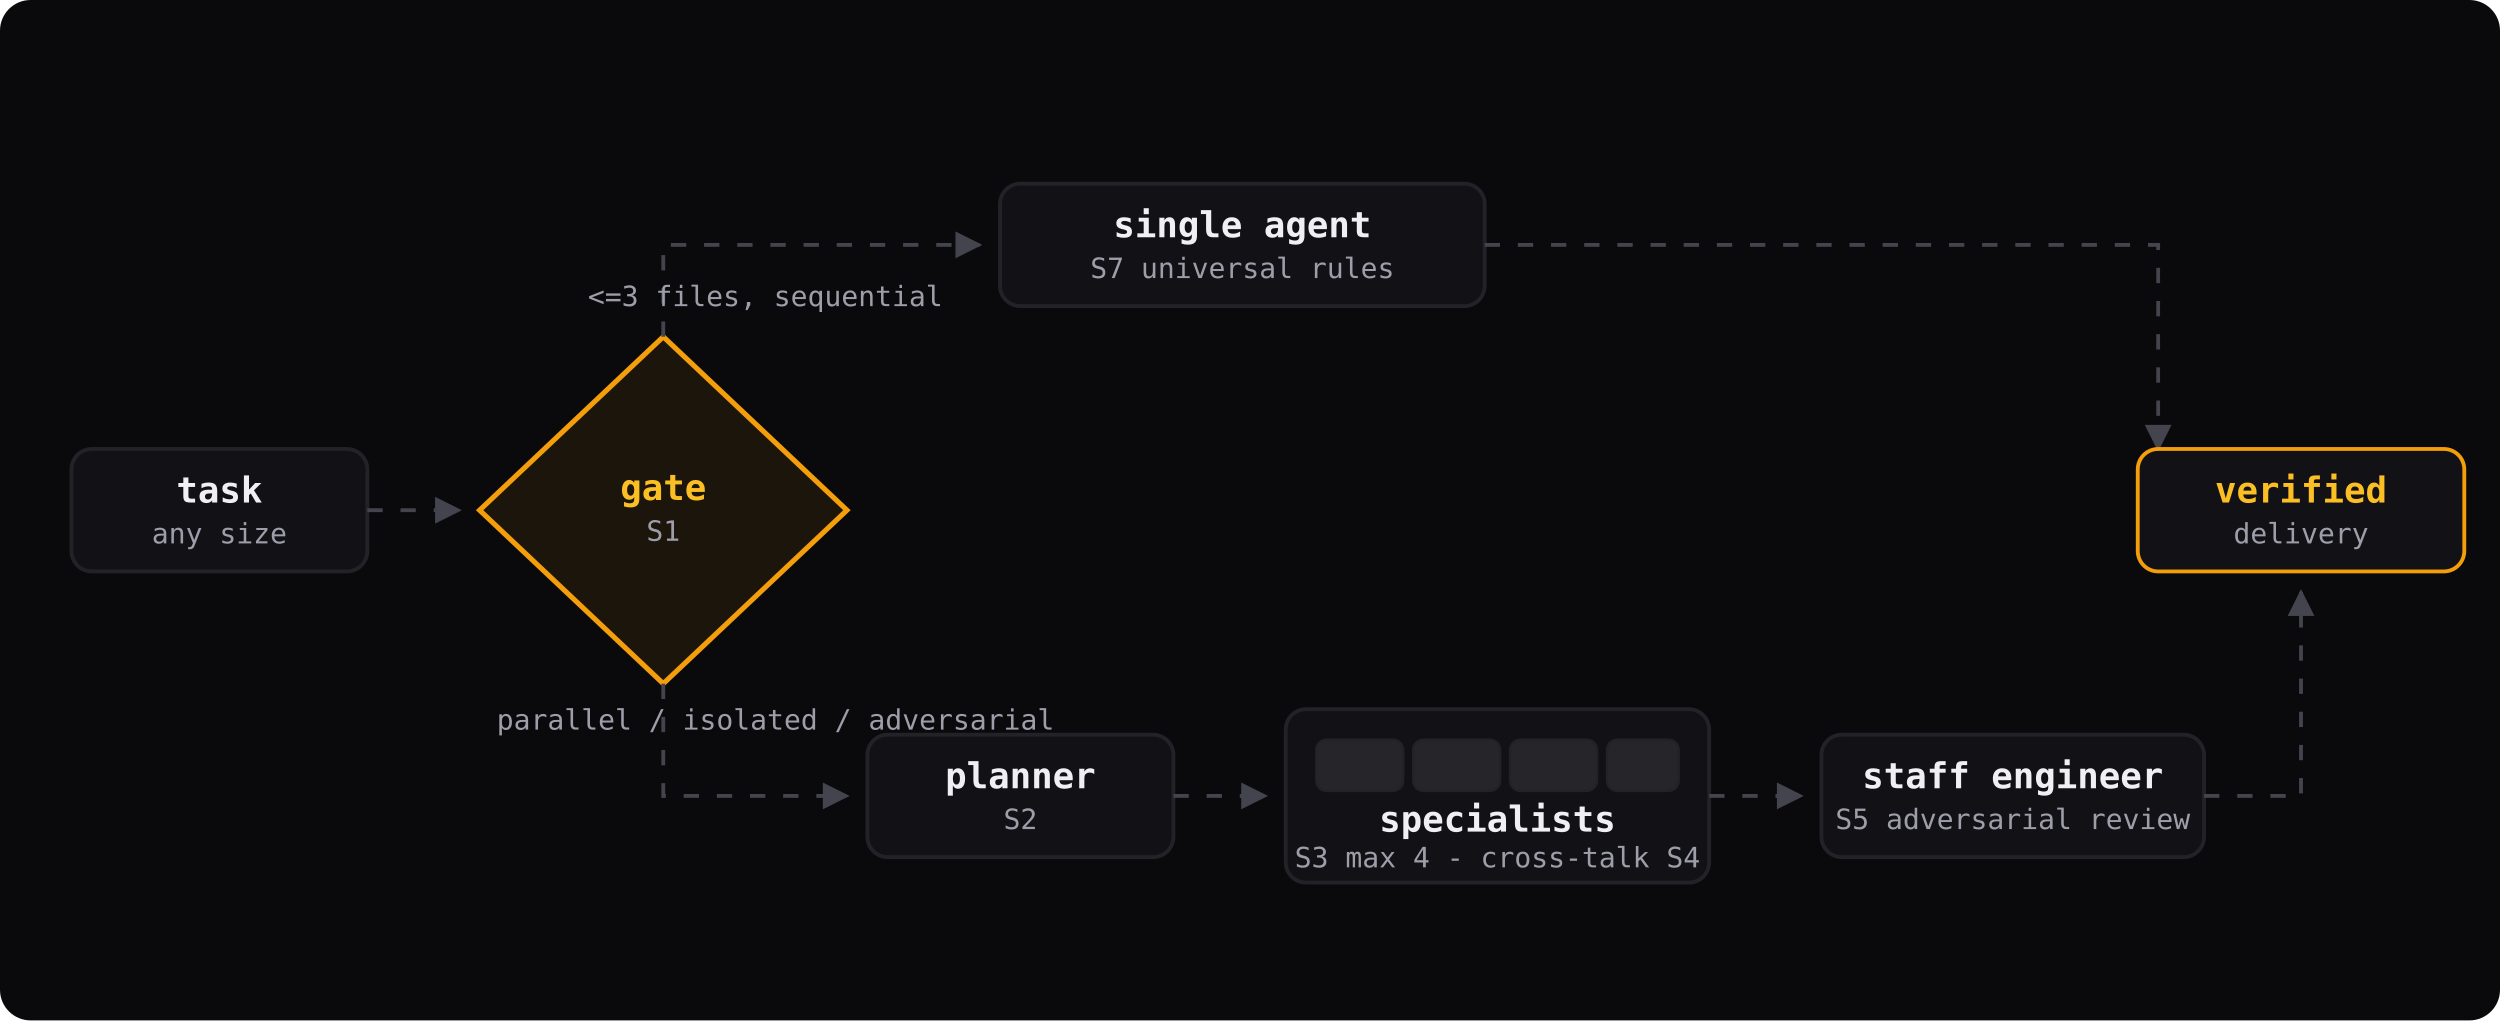
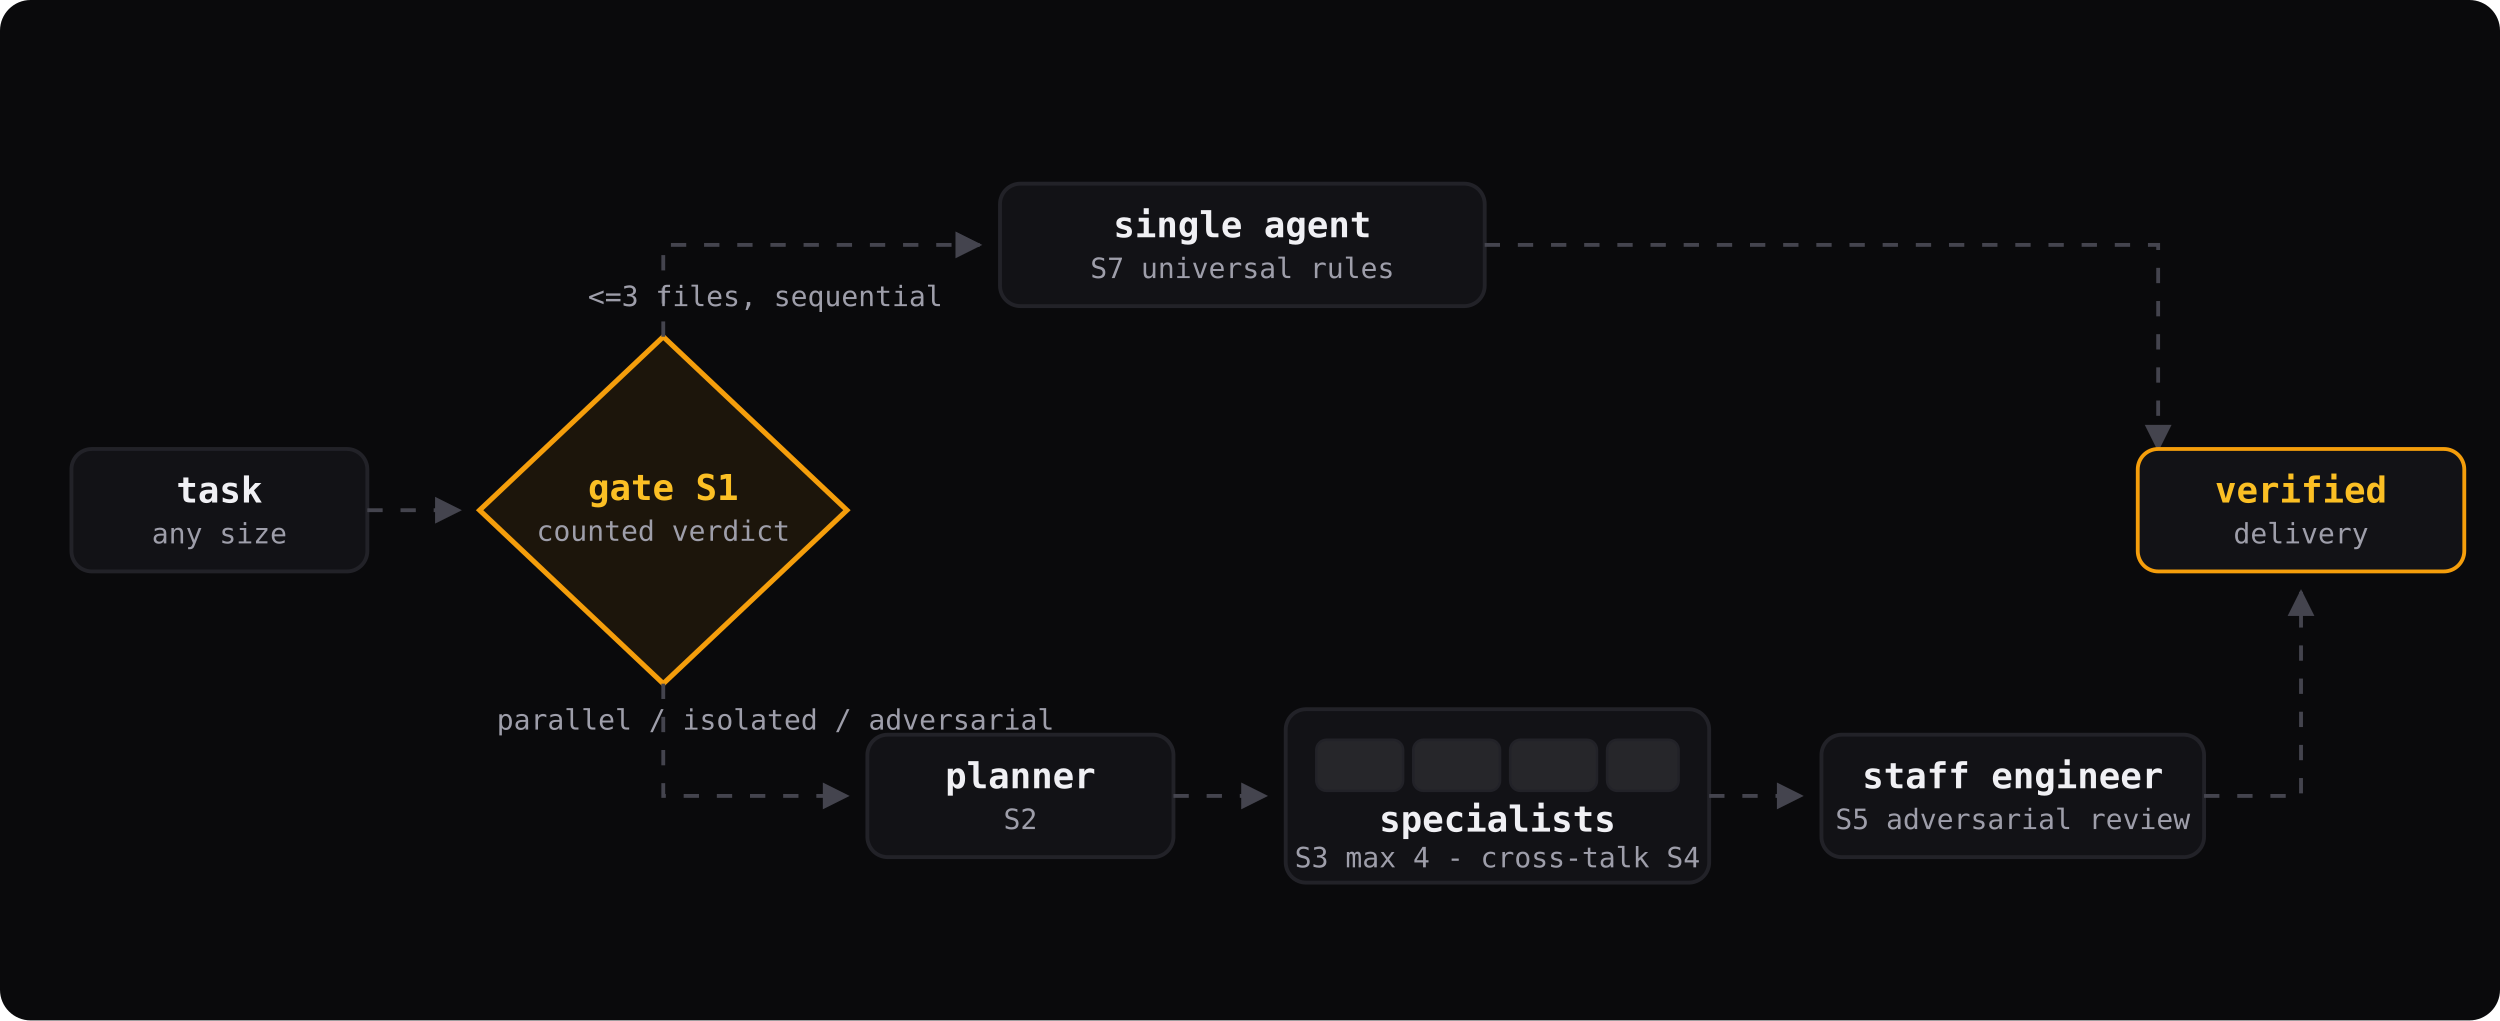
<svg xmlns="http://www.w3.org/2000/svg" viewBox="0 0 980 400" role="img" aria-labelledby="t d">
  <style>
    .node { fill: #121216; stroke: #222228; stroke-width: 1.5; }
    .gate { fill: rgb(245 158 11 / 0.08); stroke: #f59e0b; stroke-width: 2; }
    .chip { fill: rgb(158 158 170 / 0.14); stroke: #222228; }
    .lbl  { font: 600 14px ui-monospace, SFMono-Regular, Consolas, monospace; fill: #f0f0f4; }
    .sub  { font: 400 11px ui-monospace, SFMono-Regular, Consolas, monospace; fill: #9e9eaa; }
    .edge { stroke: #44444e; stroke-width: 1.5; fill: none; }
    .flow { stroke-dasharray: 6 7; animation: dash 1.6s linear infinite; }
    .acc  { stroke: #f59e0b; }
    .acct { fill: #fbbf24; }
    @keyframes dash { to { stroke-dashoffset: -26; } }
    @media (prefers-reduced-motion: reduce) { .flow { animation: none; } }
  </style>
  <defs>
    <marker id="a" viewBox="0 0 10 10" refX="9" refY="5" markerWidth="7" markerHeight="7" orient="auto-start-reverse">
      <path d="M0 0 L10 5 L0 10 z" fill="#44444e" />
    </marker>
  </defs>
  <rect width="980" height="400" rx="12" fill="#0a0a0c" />
  <rect class="node" x="28" y="176" width="116" height="48" rx="8" />
  <text class="lbl" x="86" y="197" text-anchor="middle">task</text>
  <text class="sub" x="86" y="213" text-anchor="middle">any size</text>
  <path class="gate" d="M260 132 L332 200 L260 268 L188 200 Z" />
-   <text class="lbl acct" x="260" y="196" text-anchor="middle">gate</text>
-   <text class="sub" x="260" y="212" text-anchor="middle">S1</text>
+   <text class="lbl acct" x="260" y="196" text-anchor="middle">gate S1</text>
+   <text class="sub" x="260" y="212" text-anchor="middle">counted verdict</text>
  <path class="edge flow" d="M144 200 H180" marker-end="url(#a)" />
  <path class="edge flow" d="M260 132 V96 H384" marker-end="url(#a)" />
  <rect class="node" x="392" y="72" width="190" height="48" rx="8" />
  <text class="lbl" x="487" y="93" text-anchor="middle">single agent</text>
  <text class="sub" x="487" y="109" text-anchor="middle">S7 universal rules</text>
  <path class="edge flow" d="M582 96 H846 V176" marker-end="url(#a)" />
  <path class="edge flow" d="M260 268 V312 H332" marker-end="url(#a)" />
  <rect class="node" x="340" y="288" width="120" height="48" rx="8" />
  <text class="lbl" x="400" y="309" text-anchor="middle">planner</text>
  <text class="sub" x="400" y="325" text-anchor="middle">S2</text>
  <path class="edge flow" d="M460 312 H496" marker-end="url(#a)" />
  <rect class="node" x="504" y="278" width="166" height="68" rx="8" />
  <rect class="chip" x="516" y="290" width="34" height="20" rx="4" />
  <rect class="chip" x="554" y="290" width="34" height="20" rx="4" />
  <rect class="chip" x="592" y="290" width="34" height="20" rx="4" />
  <rect class="chip" x="630" y="290" width="28" height="20" rx="4" />
  <text class="lbl" x="587" y="326" text-anchor="middle">specialists</text>
  <text class="sub" x="587" y="340" text-anchor="middle">S3 max 4 - cross-talk S4</text>
  <path class="edge flow" d="M670 312 H706" marker-end="url(#a)" />
  <rect class="node" x="714" y="288" width="150" height="48" rx="8" />
  <text class="lbl" x="789" y="309" text-anchor="middle">staff engineer</text>
  <text class="sub" x="789" y="325" text-anchor="middle">S5 adversarial review</text>
  <path class="edge flow" d="M864 312 H902 V232" marker-end="url(#a)" />
  <rect class="node acc" x="838" y="176" width="128" height="48" rx="8" stroke-width="2" />
  <text class="lbl acct" x="902" y="197" text-anchor="middle">verified</text>
  <text class="sub" x="902" y="213" text-anchor="middle">delivery</text>
  <text class="sub" x="300" y="120" text-anchor="middle">&lt;=3 files, sequential</text>
  <text class="sub" x="304" y="286" text-anchor="middle">parallel / isolated / adversarial</text>
</svg>
